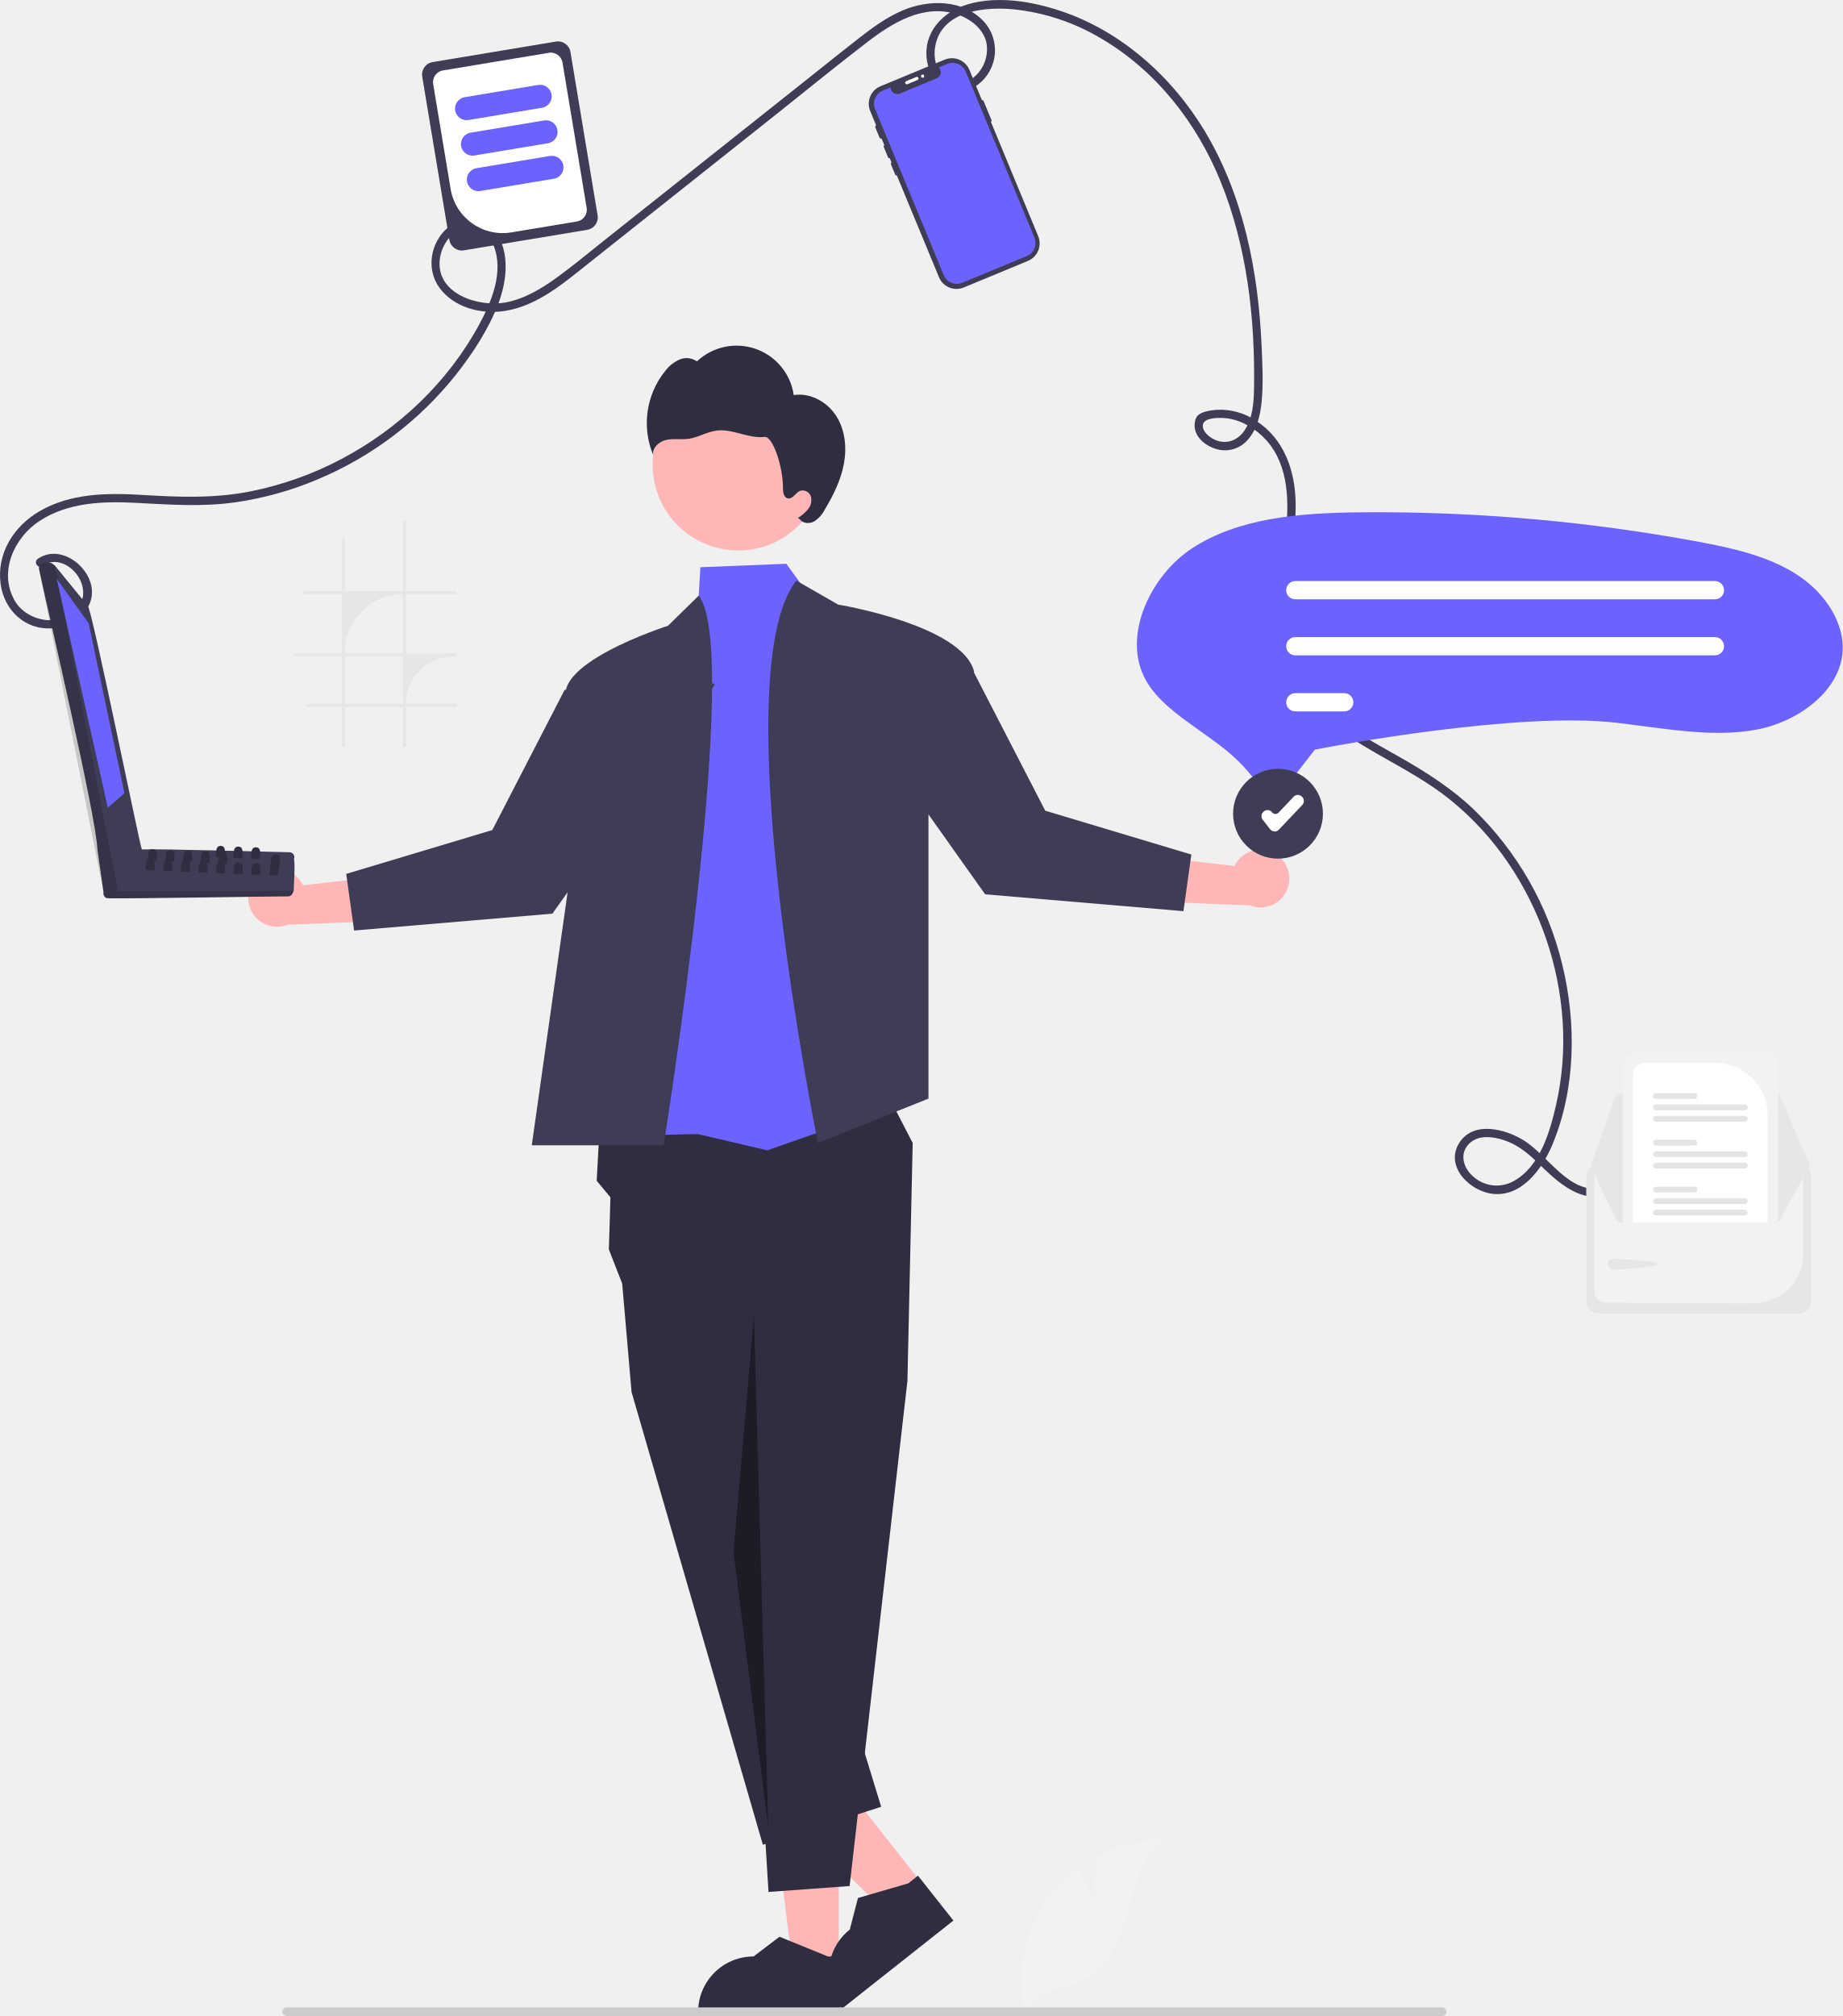
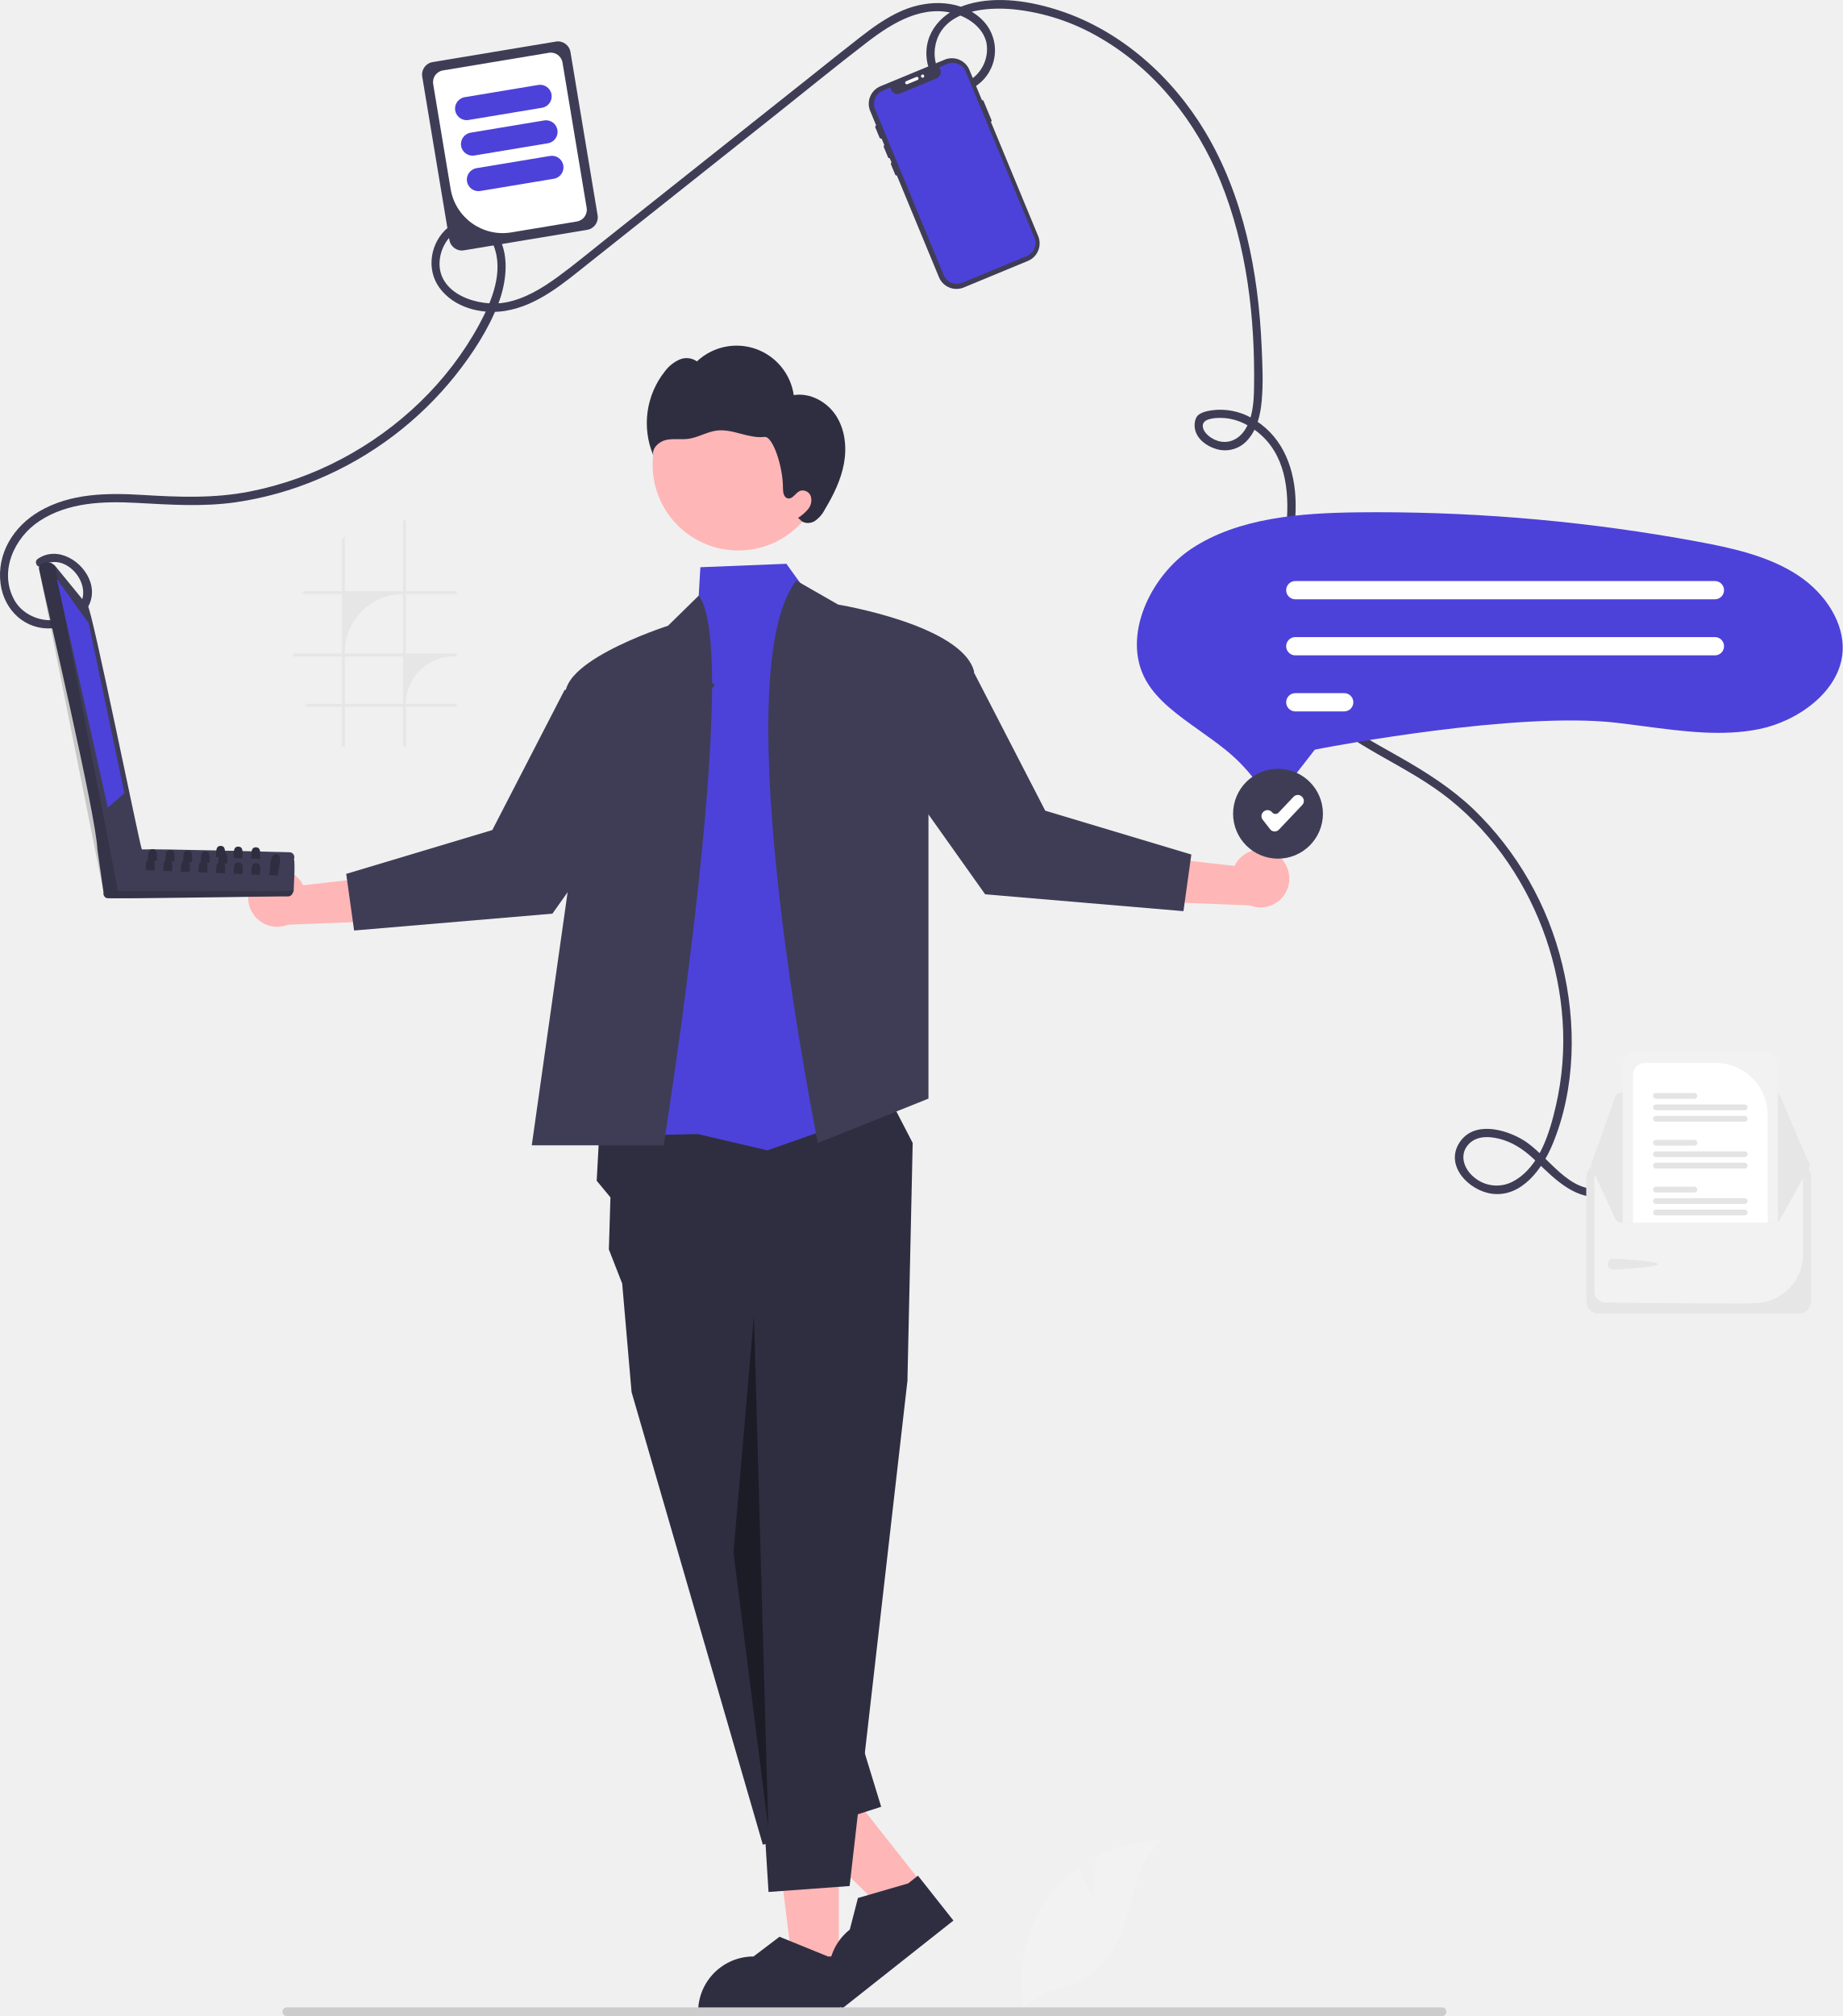
<svg xmlns="http://www.w3.org/2000/svg" width="666.741" height="729.254" viewBox="0 0 666.741 729.254" role="img" artist="Katerina Limpitsouni" source="https://undraw.co/">
  <path d="M281.824,290.106c8.344-5.707,19.084,6.871,13.242,14.702-5.905,7.916-18.816,5.672-23.262-2.411-5.672-10.313-.024-22.581,9.118-28.568,10.384-6.801,23.111-7.184,35.101-6.547,12.111.644,23.929,1.498,35.994-.238a120.739,120.739,0,0,0,29.693-8.328,126.144,126.144,0,0,0,49.875-37.784c6.154-7.808,11.905-16.583,15.428-25.93,2.713-7.199,3.999-16.668.154-23.715a12.073,12.073,0,0,0-18.353-3.687c-6.408,5.25-8.138,14.997-3.239,21.789,5.257,7.289,15.177,9.787,23.718,8.46,11.87-1.844,21.482-10.224,30.569-17.439l67.3-53.431c11.097-8.811,22.081-17.792,33.322-26.419,9.141-7.016,20.295-13.819,32.2-10.071,4.799,1.511,9.636,5.088,10.835,10.228a13.161,13.161,0,0,1-4.719,12.75,8.095,8.095,0,0,1-11.841-1.485c-2.509-3.499-2.715-8.488-1.27-12.442,3.862-10.567,18.032-11.672,27.488-10.813A77.226,77.226,0,0,1,664.76,99.125c19.984,11.607,34.764,30.489,43.432,51.716,9.605,23.519,12.564,49.545,12.172,74.793-.08,5.15-.436,10.846-3.335,15.286-2.839,4.349-7.792,5.665-12.234,2.757-1.447-.947-3.307-2.792-2.929-4.738.474-2.443,5.343-2.462,7.293-2.368,5.338.256,10.384,2.946,14.207,6.574,9.086,8.621,9.793,21.811,8.608,33.54-1.301,12.876-5.012,25.682-3.538,38.716,2.414,21.354,19.936,33.22,37.146,43.037,8.814,5.028,17.82,9.834,25.746,16.23a106.04,106.04,0,0,1,20.987,22.842,115.376,115.376,0,0,1,19.702,57.191,105.533,105.533,0,0,1-2.399,30.505c-2.264,9.779-5.83,22.106-15.226,27.359a12.607,12.607,0,0,1-14.367-1.289c-3.807-3.055-5.667-8.478-1.735-12.295,3.258-3.163,8.473-2.496,12.404-1.21,4.734,1.548,8.417,4.437,11.945,7.85,6.726,6.505,14.599,14.491,24.831,12.414,1.891-.384,1.09-3.276-.798-2.893-12.352,2.508-19.8-11.848-28.909-17.375-6.595-4.002-17.86-6.977-23.013.827-5.562,8.422,3.381,17.508,11.691,18.593,10.805,1.41,18.295-9.154,21.923-17.875,8.414-20.224,8.675-43.938,3.529-64.997a115.929,115.929,0,0,0-32.07-56.169c-7.976-7.602-17.12-13.43-26.659-18.855-9.63-5.476-19.665-10.73-27.904-18.246a41.84,41.84,0,0,1-14.156-32.263c.088-14.012,4.593-27.609,4.312-41.648-.233-11.64-4.188-23.006-14.314-29.559a23.145,23.145,0,0,0-14.191-3.961c-2.048.168-4.926.513-6.613,1.796-1.359,1.033-1.616,3.45-1.342,5.013.651,3.712,4.162,6.29,7.572,7.323a10.842,10.842,0,0,0,11.708-3.455c3.279-3.787,4.418-8.838,4.882-13.701.629-6.589.281-13.356-.009-19.956-1.18-26.82-6.48-54.282-20.418-77.575-11.848-19.8-30.274-36.401-52.368-43.746-10.411-3.461-22.761-5.535-33.504-2.387-9.243,2.708-16.325,10.315-14.799,20.39,1.292,8.528,10.129,14.427,17.916,9.044a15.523,15.523,0,0,0,2.487-23.396c-7.528-7.883-19.803-7.827-29.196-3.82-5.657,2.413-10.665,6.028-15.495,9.783-6.157,4.787-12.228,9.688-18.336,14.538l-73.581,58.418c-5.808,4.611-11.522,9.39-17.523,13.748-5.6,4.067-11.779,7.834-18.673,9.14-9.708,1.839-25.076-2.983-23.898-15.297.457-4.782,3.625-10.063,8.466-11.435,4.746-1.344,9.226,1.709,10.99,6.031,3.889,9.528-.678,20.426-5.221,28.791-11.248,20.71-28.991,37.576-49.781,48.55a121.035,121.035,0,0,1-33.109,11.749c-12.973,2.549-25.702,2.05-38.818,1.254-12.714-.771-26.066-.692-37.398,5.933-9.292,5.433-15.491,15.285-14.002,26.264,1.293,9.534,8.94,16.821,18.802,16.016,8.277-.676,16.594-7.744,13.657-16.723-2.432-7.434-11.819-13.297-18.999-8.386-1.584,1.083-.085,3.684,1.514,2.59Z" transform="translate(-266.6297 -85.37299)" fill="#3f3d56" />
  <path d="M917.588,506.702H844.902a4.288,4.288,0,0,0-4.283,4.283v45.254a4.288,4.288,0,0,0,4.283,4.283h72.685a4.288,4.288,0,0,0,4.283-4.283v-45.254A4.288,4.288,0,0,0,917.588,506.702Z" transform="translate(-266.6297 -85.37299)" fill="#f2f2f2" style="isolation:isolate" />
  <path d="M917.588,506.702H844.902a4.288,4.288,0,0,0-4.283,4.283v45.254a4.288,4.288,0,0,0,4.283,4.283h72.685a4.288,4.288,0,0,0,4.283-4.283v-45.254A4.288,4.288,0,0,0,917.588,506.702Zm1.406,32.506a17.608,17.608,0,0,1-17.311,17.539c-7.375.096,4.081.133-4.814.133-20.34,0-41.549-.194-49.463-.32a3.99,3.99,0,0,1-3.908-3.974V510.989a1.41,1.41,0,0,1,1.405-1.409h72.683a1.41,1.41,0,0,1,1.409,1.405Z" transform="translate(-266.6297 -85.37299)" fill="#e6e6e6" />
  <path d="M908.64,480.644H853.262a2.38,2.38,0,0,0-2.237,1.578l-8.553,23.995a2.375,2.375,0,0,0,2.234,3.173l74.272.132h.003a2.375,2.375,0,0,0,2.183-3.311l-.13.055.13-.055-10.34-24.127A2.372,2.372,0,0,0,908.64,480.644Z" transform="translate(-266.6297 -85.37299)" fill="#e6e6e6" />
  <path d="M921.356,506.732a2.382,2.382,0,0,1-.192.936L910.824,526.24a2.382,2.382,0,0,1-2.184,1.438H853.263a2.382,2.382,0,0,1-2.239-1.577l-8.551-18.44a2.374,2.374,0,0,1,1.44-3.034,2.337,2.337,0,0,1,.793-.139l9.073-.017,3.703-.006,48.726-.085,3.705-.006,9.066-.017H918.98A2.376,2.376,0,0,1,921.356,506.732Z" transform="translate(-266.6297 -85.37299)" fill="#e6e6e6" />
  <path d="M850.351,540.647c1.098,0,16.178.922,16.178,2.02s-15.08,1.957-16.178,1.957a1.988,1.988,0,0,1,0-3.977Z" transform="translate(-266.6297 -85.37299)" fill="#e6e6e6" />
  <path d="M905.192,466.046H858.498a4.726,4.726,0,0,0-4.72,4.72v56.912h54.863a2.346,2.346,0,0,0,1.271-.37V470.766A4.726,4.726,0,0,0,905.192,466.046Z" transform="translate(-266.6297 -85.37299)" fill="#f2f2f2" />
  <path d="M887.369,469.873H861.78a4.303,4.303,0,0,0-4.299,4.297v53.508h48.726V488.71A18.859,18.859,0,0,0,887.369,469.873Z" transform="translate(-266.6297 -85.37299)" fill="#fff" />
  <path d="M897.905,522.926H865.782a1.047,1.047,0,1,0,0,2.094h32.124a1.047,1.047,0,1,0,0-2.094Z" transform="translate(-266.6297 -85.37299)" fill="#e4e4e4" />
  <path d="M897.905,518.785H865.782a1.048,1.048,0,0,0,0,2.096h32.124a1.048,1.048,0,1,0,0-2.096Z" transform="translate(-266.6297 -85.37299)" fill="#e4e4e4" />
  <path d="M879.707,514.646h-13.925a1.047,1.047,0,1,0,0,2.094h13.925a1.047,1.047,0,1,0,0-2.094Z" transform="translate(-266.6297 -85.37299)" fill="#e4e4e4" />
  <path d="M897.905,505.975H865.782a1.048,1.048,0,0,0,0,2.096h32.124a1.048,1.048,0,1,0,0-2.096Z" transform="translate(-266.6297 -85.37299)" fill="#e4e4e4" />
  <path d="M897.905,501.836H865.782a1.047,1.047,0,1,0,0,2.094h32.124a1.047,1.047,0,1,0,0-2.094Z" transform="translate(-266.6297 -85.37299)" fill="#e4e4e4" />
  <path d="M879.707,497.695h-13.925a1.048,1.048,0,0,0,0,2.096h13.925a1.048,1.048,0,1,0,0-2.096Z" transform="translate(-266.6297 -85.37299)" fill="#e4e4e4" />
  <path d="M897.905,489.025H865.782a1.048,1.048,0,0,0,0,2.096h32.124a1.048,1.048,0,1,0,0-2.096Z" transform="translate(-266.6297 -85.37299)" fill="#e4e4e4" />
  <path d="M897.905,484.886H865.782a1.048,1.048,0,0,0,0,2.096h32.124a1.048,1.048,0,1,0,0-2.096Z" transform="translate(-266.6297 -85.37299)" fill="#e4e4e4" />
  <path d="M879.707,480.745h-13.925a1.048,1.048,0,0,0,0,2.096h13.925a1.048,1.048,0,1,0,0-2.096Z" transform="translate(-266.6297 -85.37299)" fill="#e4e4e4" />
  <circle cx="267.124" cy="168.13" r="30.997" fill="#ffb6b6" />
  <path d="M569.137,235.754c-3.261-5.044-9.379-8.406-15.311-7.462a20.909,20.909,0,0,0-35.033-12.195,6.502,6.502,0,0,0-6.358-.636,13.406,13.406,0,0,0-5.166,4.146,30.088,30.088,0,0,0-4.21,30.609c-.725-2.635,1.916-5.115,4.585-5.706,2.668-.591,5.467-.032,8.174-.417,3.468-.493,6.586-2.506,10.06-2.958,2.919-.381,5.855.368,8.702,1.118,2.847.75,5.775,1.515,8.699,1.168,2.924-.347,6.69,10.733,6.639,18.537-.01,1.479.295,3.378,1.74,3.691,1.78.386,2.811-2.07,4.505-2.739a3.134,3.134,0,0,1,3.844,2.044,5.11,5.11,0,0,1-.976,4.576,15.099,15.099,0,0,1-3.661,3.176l.698.58c1.161,1.533,3.568,1.6,5.241.651a11.311,11.311,0,0,0,3.763-4.284c3.095-5.148,5.81-10.632,6.902-16.538S572.398,240.799,569.137,235.754Z" transform="translate(-266.6297 -85.37299)" fill="#2f2e41" />
  <polygon points="303.485 710.95 286.745 710.948 278.781 646.376 303.489 646.377 303.485 710.95" fill="#ffb6b6" />
  <path d="M570.705,813.786l-51.48-.002v-.651A20.039,20.039,0,0,1,539.262,793.096h.001l9.404-7.134,17.545,7.135,4.494 0Z" transform="translate(-266.6297 -85.37299)" fill="#2f2e41" />
  <polygon points="333.673 681.391 320.54 691.771 274.246 646.056 293.63 630.733 333.673 681.391" fill="#ffb6b6" />
  <path d="M611.596,780.098l-40.386,31.925-.404-.511a20.039,20.039,0,0,1,3.292-28.145l.001-.001,2.952-11.428,18.188-5.284,3.525-2.787Z" transform="translate(-266.6297 -85.37299)" fill="#2f2e41" />
  <polygon points="216.918 408.274 215.896 427.117 220.867 433.122 220.297 451.969 225.12 464.305 228.512 503.551 276.018 667.307 318.827 653.576 272.08 500.926 328.324 499.521 330.227 413.447 320.26 394.179 216.918 408.274" fill="#2f2e41" />
  <polygon points="322.915 486.545 328.324 499.521 307.409 682.241 278.064 684.384 265.392 480.109 322.915 486.545" fill="#2f2e41" />
-   <polygon points="294.155 217.278 284.519 203.94 253.405 205.187 252.808 215.457 232.139 410.681 252.437 410.226 277.634 416.109 326.097 399.147 294.155 217.278" fill="#6c63ff" />
+   <polygon points="294.155 217.278 284.519 203.94 253.405 205.187 252.808 215.457 232.139 410.681 252.437 410.226 277.634 416.109 326.097 399.147 294.155 217.278" fill="#4C42D9" />
  <path d="M506.75,499.664H459.033l12.449-87.873,5.048-35.618s-3.573-25.456-5.303-38.757a7.529,7.529,0,0,1,.709-4.14,13.656,13.656,0,0,1,2.193-3.308c5.804-6.693,18.858-12.497,27.044-15.673,4.216-1.626,7.146-2.562,7.146-2.562L519.436,300.834C535.392,320.77,506.75,499.664,506.75,499.664Z" transform="translate(-266.6297 -85.37299)" fill="#3f3d56" />
  <path d="M554.741,295.393l15.138,8.675s44.832,7.364,49.192,24.201l-16.503,49.815v104.693L562.562,498.82S528.052,329.682,554.741,295.393Z" transform="translate(-266.6297 -85.37299)" fill="#3f3d56" />
  <polyline points="272.788 475.879 265.392 561.548 277.985 661.252" opacity="0.4" />
  <path d="M360.849,401.658a10.387,10.387,0,0,1,15.43,3.948l36.677-4.148L404.263,418.557l-33.497,1.318a10.443,10.443,0,0,1-9.917-18.216Z" transform="translate(-266.6297 -85.37299)" fill="#ffb6b6" />
  <polygon points="248.158 241.42 258.654 247.69 199.871 330.501 128.122 336.597 125.265 316.112 178.129 300.252 204.259 249.604 248.158 241.42" fill="#3f3d56" />
  <path d="M728.725,394.658a10.387,10.387,0,0,0-15.43,3.948L676.618,394.459l8.693,17.098,33.497,1.318a10.443,10.443,0,0,0,9.917-18.216Z" transform="translate(-266.6297 -85.37299)" fill="#ffb6b6" />
  <polygon points="308.156 234.42 297.661 240.69 356.444 323.501 428.193 329.597 431.049 309.112 378.186 293.252 352.056 242.604 308.156 234.42" fill="#3f3d56" />
  <path d="M431.871,300.307v-1.094H413.524V273.681H412.432v25.531H391.405V279.496q-.551.434-1.089.892v18.824H376.428c-.154.362-.303.727-.443,1.094h14.332v21.454H372.522c.017.368.042.73.073,1.094h17.721v17.115H377.04c.163.368.334.73.514,1.089h12.763v14.388h1.089V341.059h21.027v14.388h1.092V341.059H431.871v-1.089H413.524a17.112,17.112,0,0,1,17.115-17.115h1.232v-1.094H413.524V300.307Zm-19.439,39.663H391.405v-17.115h21.027Zm0-18.21H391.405v-.429a21.026,21.026,0,0,1,21.027-21.024Z" transform="translate(-266.6297 -85.37299)" fill="#e6e6e6" />
  <path d="M591.276,148.829a.585.585,0,0,1-.763-.316l-1.519-3.671a.584.584,0,0,1,1.08-.447l1.519,3.671A.585.585,0,0,1,591.276,148.829Z" transform="translate(-266.6297 -85.37299)" fill="#3f3d56" />
  <path d="M621.92,121.632h0L617.386,110.674a6.864,6.864,0,0,0-8.967-3.718l0,0-23.216,9.608a6.864,6.864,0,0,0-3.718,8.967v0l24.878,60.117a6.864,6.864,0,0,0,8.967,3.718l0,0,23.216-9.608a6.864,6.864,0,0,0,3.718-8.967l0,0-17.115-41.359h0a.433.433,0,0,0,.234-.566l-2.897-7A.433.433,0,0,0,621.92,121.632Z" transform="translate(-266.6297 -85.37299)" fill="#3f3d56" />
-   <path d="M616.053,111.275l24.842,60.031a5.123,5.123,0,0,1-2.724,6.673.278.278,0,0,1-.05.025l-23.329,9.654a5.129,5.129,0,0,1-6.699-2.777l-24.842-60.031a5.125,5.125,0,0,1,2.779-6.695l2.829-1.171a2.436,2.436,0,0,0,3.37,2.239l13.301-5.504a2.37,2.37,0,0,0,.775-.52,2.429,2.429,0,0,0,.021-3.442l3.034-1.255A5.125,5.125,0,0,1,616.053,111.275Z" transform="translate(-266.6297 -85.37299)" fill="#6c63ff" />
+   <path d="M616.053,111.275l24.842,60.031a5.123,5.123,0,0,1-2.724,6.673.278.278,0,0,1-.05.025l-23.329,9.654a5.129,5.129,0,0,1-6.699-2.777l-24.842-60.031a5.125,5.125,0,0,1,2.779-6.695l2.829-1.171a2.436,2.436,0,0,0,3.37,2.239l13.301-5.504a2.37,2.37,0,0,0,.775-.52,2.429,2.429,0,0,0,.021-3.442l3.034-1.255A5.125,5.125,0,0,1,616.053,111.275Z" transform="translate(-266.6297 -85.37299)" fill="#4C42D9" />
  <path d="M588.685,142.566a.585.585,0,0,1-.763-.316l-1.519-3.671a.584.584,0,1,1,1.08-.447l1.519,3.671A.585.585,0,0,1,588.685,142.566Z" transform="translate(-266.6297 -85.37299)" fill="#3f3d56" />
  <path d="M585.628,135.484a.585.585,0,0,1-.763-.316l-1.519-3.671a.584.584,0,1,1,1.08-.447l1.519,3.671A.585.585,0,0,1,585.628,135.484Z" transform="translate(-266.6297 -85.37299)" fill="#3f3d56" />
  <path d="M594.18,115.505a.585.585,0,0,1,.316-.763l3.671-1.519a.584.584,0,0,1,.447,1.08l-3.671,1.519A.585.585,0,0,1,594.18,115.505Z" transform="translate(-266.6297 -85.37299)" fill="#fff" />
  <circle cx="333.813" cy="27.54" r="0.584" fill="#fff" />
-   <path d="M727.162,372.752c-.074,0-.147-.001-.222-.004a5.391,5.391,0,0,1-4.335-2.465,60.897,60.897,0,0,0-12.82-13.887c-3.009-2.405-6.153-4.641-9.193-6.803-7.843-5.577-15.23-10.83-19.33-18.087-8.94-15.826,1.588-37.869,16.628-47.755,16.87-11.087,39.059-12.826,60.525-13.054q3.346-.035,6.697-.035h0a638.494,638.494,0,0,1,115.311,10.544c12.649,2.334,25.888,5.192,36.528,12.13,10.576,6.897,17.005,17.757,16.378,27.669-.916,14.47-16.255,25.282-30.223,28.109-13.313,2.692-27.144.873-41.786-1.054-3.233-.425-6.575-.865-9.88-1.247-35.92-4.152-103.398,8.645-106.253,9.192l-2.832.542L731.365,370.688A5.274,5.274,0,0,1,727.162,372.752Z" transform="translate(-266.6297 -85.37299)" fill="#6c63ff" />
+   <path d="M727.162,372.752c-.074,0-.147-.001-.222-.004a5.391,5.391,0,0,1-4.335-2.465,60.897,60.897,0,0,0-12.82-13.887c-3.009-2.405-6.153-4.641-9.193-6.803-7.843-5.577-15.23-10.83-19.33-18.087-8.94-15.826,1.588-37.869,16.628-47.755,16.87-11.087,39.059-12.826,60.525-13.054q3.346-.035,6.697-.035h0a638.494,638.494,0,0,1,115.311,10.544c12.649,2.334,25.888,5.192,36.528,12.13,10.576,6.897,17.005,17.757,16.378,27.669-.916,14.47-16.255,25.282-30.223,28.109-13.313,2.692-27.144.873-41.786-1.054-3.233-.425-6.575-.865-9.88-1.247-35.92-4.152-103.398,8.645-106.253,9.192l-2.832.542L731.365,370.688A5.274,5.274,0,0,1,727.162,372.752Z" transform="translate(-266.6297 -85.37299)" fill="#4C42D9" />
  <path d="M887.117,302.162H735.296a3.303,3.303,0,0,1,0-6.607H887.117a3.303,3.303,0,0,1,0,6.607Z" transform="translate(-266.6297 -85.37299)" fill="#fff" />
  <path d="M887.117,322.438H735.296a3.303,3.303,0,0,1-.007-6.607h151.828a3.303,3.303,0,0,1,0,6.607Z" transform="translate(-266.6297 -85.37299)" fill="#fff" />
  <path d="M752.988,342.714H735.296a3.303,3.303,0,0,1,0-6.607h17.693a3.303,3.303,0,0,1,0,6.607Z" transform="translate(-266.6297 -85.37299)" fill="#fff" />
  <circle cx="462.407" cy="294.352" r="16.057" fill="#fff" />
  <path d="M729.037,395.978a16.253,16.253,0,1,1,16.253-16.253A16.271,16.271,0,0,1,729.037,395.978Z" transform="translate(-266.6297 -85.37299)" fill="#3f3d56" />
  <path d="M727.834,386.142c-.034,0-.068-.001-.103-.003a2.1,2.1,0,0,1-1.557-.809l-2.683-3.45a2.101,2.101,0,0,1,.368-2.948l.097-.075a2.1,2.1,0,0,1,2.949.368,1.532,1.532,0,0,0,2.32.113l5.448-5.752a2.104,2.104,0,0,1,2.97-.081l.089.085a2.1,2.1,0,0,1,.08,2.97l-8.455,8.925A2.098,2.098,0,0,1,727.834,386.142Z" transform="translate(-266.6297 -85.37299)" fill="#fff" />
  <path d="M429.222,172.166l-9.824-59.076a4.577,4.577,0,0,1,3.76-5.26l44.615-7.419a4.577,4.577,0,0,1,5.26,3.76l9.823,59.076a4.577,4.577,0,0,1-3.76,5.26l-44.615,7.419A4.577,4.577,0,0,1,429.222,172.166Z" transform="translate(-266.6297 -85.37299)" fill="#3f3d56" />
  <path d="M429.677,153.754l-6.315-37.979a4.286,4.286,0,0,1,3.521-4.926l38.343-6.376a4.287,4.287,0,0,1,4.926,3.521l8.742,52.569a4.287,4.287,0,0,1-3.522,4.926l-23.753,3.95A19.094,19.094,0,0,1,429.677,153.754Z" transform="translate(-266.6297 -85.37299)" fill="#fff" />
-   <path d="M431.332,125.339a4.189,4.189,0,0,1,3.441-4.814l26.598-4.423a4.184,4.184,0,1,1,1.373,8.255L436.146,128.78A4.189,4.189,0,0,1,431.332,125.339Z" transform="translate(-266.6297 -85.37299)" fill="#6c63ff" />
-   <path d="M433.467,138.18a4.189,4.189,0,0,1,3.441-4.814l26.598-4.423a4.184,4.184,0,0,1,1.373,8.255l-26.598,4.423A4.189,4.189,0,0,1,433.467,138.18Z" transform="translate(-266.6297 -85.37299)" fill="#6c63ff" />
-   <path d="M435.602,151.02a4.189,4.189,0,0,1,3.441-4.814l26.598-4.423a4.184,4.184,0,0,1,1.373,8.255l-26.598,4.423A4.189,4.189,0,0,1,435.602,151.02Z" transform="translate(-266.6297 -85.37299)" fill="#6c63ff" />
+   <path d="M431.332,125.339a4.189,4.189,0,0,1,3.441-4.814l26.598-4.423a4.184,4.184,0,1,1,1.373,8.255L436.146,128.78A4.189,4.189,0,0,1,431.332,125.339Z" transform="translate(-266.6297 -85.37299)" fill="#4C42D9" />
+   <path d="M433.467,138.18a4.189,4.189,0,0,1,3.441-4.814l26.598-4.423a4.184,4.184,0,0,1,1.373,8.255l-26.598,4.423A4.189,4.189,0,0,1,433.467,138.18Z" transform="translate(-266.6297 -85.37299)" fill="#4C42D9" />
+   <path d="M435.602,151.02a4.189,4.189,0,0,1,3.441-4.814l26.598-4.423a4.184,4.184,0,0,1,1.373,8.255l-26.598,4.423A4.189,4.189,0,0,1,435.602,151.02Z" transform="translate(-266.6297 -85.37299)" fill="#4C42D9" />
  <path d="M662.326,772.971l.707-15.9a51.353,51.353,0,0,1,23.953-6.063c-11.504,9.405-10.066,27.536-17.866,40.184a30.889,30.889,0,0,1-22.651,14.274l-9.627,5.894a51.76,51.76,0,0,1,10.91-41.943,49.997,49.997,0,0,1,9.189-8.538C659.246,766.959,662.326,772.971,662.326,772.971Z" transform="translate(-266.6297 -85.37299)" fill="#f2f2f2" />
  <path d="M789.969,813.074a1.549,1.549,0,0,1-1.553,1.553H370.366a1.553,1.553,0,1,1,0-3.106H788.416A1.549,1.549,0,0,1,789.969,813.074Z" transform="translate(-266.6297 -85.37299)" fill="#ccc" />
  <path d="M371.373,393.657c-7.414-.148-47.24-1.291-53.771-1.01-.369-1.293-12.75,14.573-13.051,14.671a1.808,1.808,0,0,0,.605,2.908c.728.442,64.932-.746,65.71-.591a1.786,1.786,0,0,0,1.594-1.038l.429-.961c.045-1.644.583-10.048.1-11.485A1.778,1.778,0,0,0,371.373,393.657Z" transform="translate(-266.6297 -85.37299)" fill="#3f3d56" />
  <path d="M372.889,407.634c-.377.905-.859,2.043-2.023,2.001l-65.032.73a1.794,1.794,0,0,1-1.565-2.633Z" transform="translate(-266.6297 -85.37299)" opacity="0.17" style="isolation:isolate" />
  <path d="M317.906,392.453c-.7-1.211-18.086-87.238-19.537-87.958l-11.87-14.521-1.061-.798c-1.475-.81-5.014-.262-4.696,1.991h0c2.789,13.37,20.726,89.518,21.119,101.39L304.02,407.682a1.863,1.863,0,0,0,2.3,1.53,3.583,3.583,0,0,0,2.877-2.079C309.359,406.599,318.719,392.762,317.906,392.453Z" transform="translate(-266.6297 -85.37299)" fill="#3f3d56" />
  <path d="M286.496,289.974l22.703,117.161c-.759,1.922-4.312,3.268-5.139.747-.014-.003-23.291-116.644-23.315-116.713C280.497,288.362,285.135,288.273,286.496,289.974Z" transform="translate(-266.6297 -85.37299)" opacity="0.17" style="isolation:isolate" />
-   <polygon points="20.55 209.392 32.081 225.464 45.023 286.929 39.006 292.177 20.55 209.392" fill="#6c63ff" />
+   <polygon points="20.55 209.392 32.081 225.464 45.023 286.929 39.006 292.177 20.55 209.392" fill="#4C42D9" />
  <path d="M363.93,401.945l3.19.13a12.539,12.539,0,0,1,.46-2.76c.48-2.28.91-4.99-1.08-4.98-1.35-.13-1.81,1.58-2.05,3.44A26.32,26.32,0,0,1,363.93,401.945Z" transform="translate(-266.6297 -85.37299)" fill="#2f2e41" />
  <path d="M345.63,397.655l2.15.08,1.04.04c-.02-1.14.51-3.49-.78-4.07a1.6,1.6,0,0,0-.65-.13c-1.21-.07-1.57.85-1.68,1.91-.07.64-.04,1.32-.06,1.85C345.65,397.445,345.64,397.555,345.63,397.655Z" transform="translate(-266.6297 -85.37299)" fill="#2f2e41" />
  <path d="M339.26,397.395l2.16.09,1.03.04c-.02-1.31.67-4.17-1.43-4.21-1.94-.11-1.69,2.36-1.74,3.76C339.28,397.185,339.27,397.295,339.26,397.395Z" transform="translate(-266.6297 -85.37299)" fill="#2f2e41" />
  <path d="M332.89,397.145l2.15.08,1.04.04c-.02-1.3.67-4.16-1.43-4.2-1.94-.12-1.69,2.35-1.74,3.76C332.91,396.935,332.9,397.045,332.89,397.145Z" transform="translate(-266.6297 -85.37299)" fill="#2f2e41" />
  <path d="M326.52,396.885l2.16.09,1.03.04c-.02-1.31.67-4.16-1.43-4.21-1.94-.11-1.69,2.36-1.74,3.76C326.54,396.675,326.53,396.785,326.52,396.885Z" transform="translate(-266.6297 -85.37299)" fill="#2f2e41" />
  <path d="M320.15,396.635l2.15.08,1.04.04c-.02-1.2.56-3.71-.98-4.14h-.01a1.464,1.464,0,0,0-.44-.06,1.506,1.506,0,0,0-.54.05h-.01c-1.34.35-1.15,2.45-1.19,3.71C320.17,396.425,320.16,396.535,320.15,396.635Z" transform="translate(-266.6297 -85.37299)" fill="#2f2e41" />
  <path d="M357.5,395.955l3.19.13c0-.12,0-.25.01-.4a13.331,13.331,0,0,0,.04-2.29c-.11-.84-.47-1.5-1.48-1.52-1.03-.06-1.44.6-1.6,1.45a3.115,3.115,0,0,0-.08.44v.01C357.5,394.555,357.55,395.395,357.5,395.955Z" transform="translate(-266.6297 -85.37299)" fill="#2f2e41" />
  <path d="M351.13,395.695l3.19.13a23.281,23.281,0,0,0,.06-2.58c-.09-.88-.44-1.6-1.49-1.62-1.06-.07-1.47.65-1.63,1.54C351.11,394.025,351.19,395.055,351.13,395.695Z" transform="translate(-266.6297 -85.37299)" fill="#2f2e41" />
  <path d="M344.76,395.445l.95.04,2.24.09c-.01-.48.08-1.18.09-1.87a4.233,4.233,0,0,0-.02-.62c-.08-.93-.41-1.7-1.5-1.72-1.11-.06-1.5.71-1.64,1.65C344.74,393.854,344.82,394.825,344.76,395.445Z" transform="translate(-266.6297 -85.37299)" fill="#2f2e41" />
  <path d="M357.56,401.695l3.19.12c-.01-1.3.67-4.16-1.43-4.2C357.22,397.485,357.68,400.385,357.56,401.695Z" transform="translate(-266.6297 -85.37299)" fill="#2f2e41" />
  <path d="M351.19,401.435l3.19.13c-.01-1.31.67-4.17-1.43-4.21C350.85,397.235,351.31,400.135,351.19,401.435Z" transform="translate(-266.6297 -85.37299)" fill="#2f2e41" />
  <path d="M344.82,401.185l3.19.12c-.01-.93.34-2.65-.23-3.57a1.32,1.32,0,0,0-1.2-.63,1.406,1.406,0,0,0-.93.23C344.63,398.005,344.92,400.125,344.82,401.185Z" transform="translate(-266.6297 -85.37299)" fill="#2f2e41" />
  <path d="M338.45,400.925l3.19.13c-.01-.93.33-2.64-.22-3.57a1.323,1.323,0,0,0-1.21-.64,1.389,1.389,0,0,0-.93.23C338.26,397.765,338.55,399.875,338.45,400.925Z" transform="translate(-266.6297 -85.37299)" fill="#2f2e41" />
  <path d="M332.08,400.675l3.19.12c-.01-.93.34-2.65-.23-3.57a1.319,1.319,0,0,0-1.2-.63,1.405,1.405,0,0,0-.93.23C331.89,397.495,332.18,399.615,332.08,400.675Z" transform="translate(-266.6297 -85.37299)" fill="#2f2e41" />
  <path d="M325.71,400.415l3.19.13c-.01-.93.33-2.64-.22-3.57a1.312,1.312,0,0,0-1.21-.64,1.389,1.389,0,0,0-.93.23C325.52,397.255,325.81,399.365,325.71,400.415Z" transform="translate(-266.6297 -85.37299)" fill="#2f2e41" />
  <path d="M319.34,400.165l3.19.12c-.01-.93.33-2.64-.23-3.57a1.308,1.308,0,0,0-1.2-.63,1.405,1.405,0,0,0-.93.23C319.15,396.995,319.44,399.104,319.34,400.165Z" transform="translate(-266.6297 -85.37299)" fill="#2f2e41" />
</svg>
